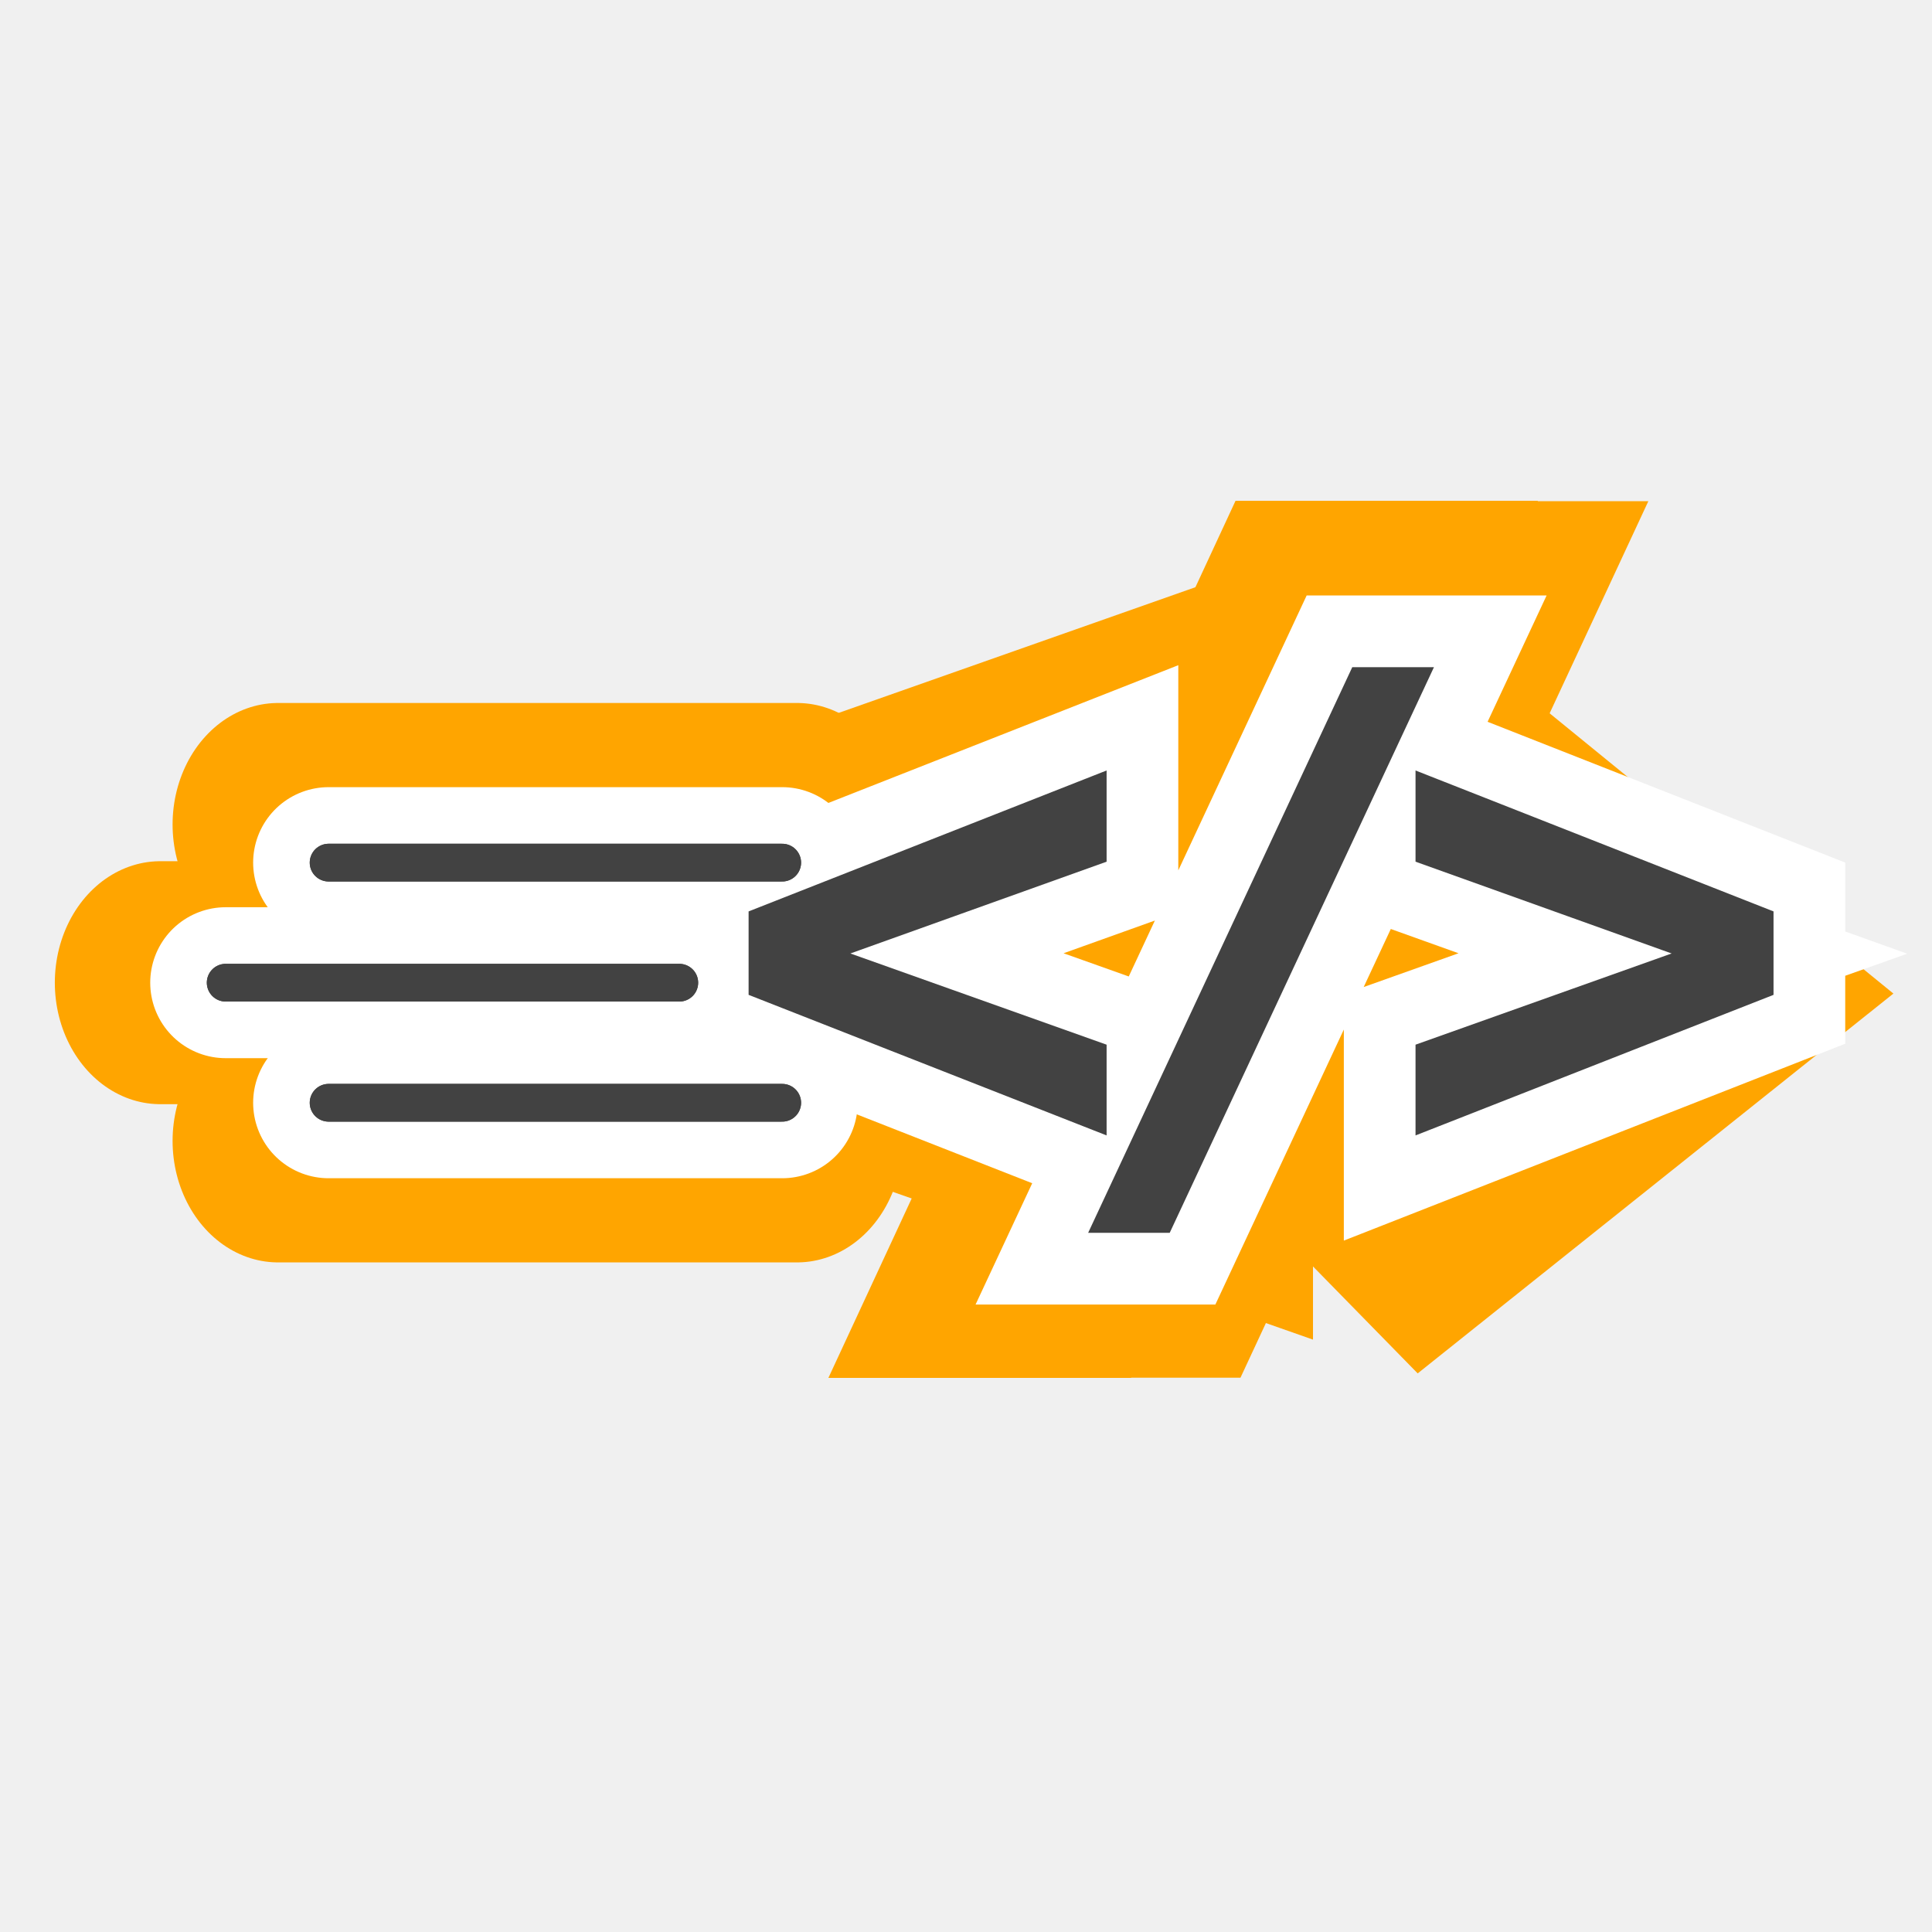
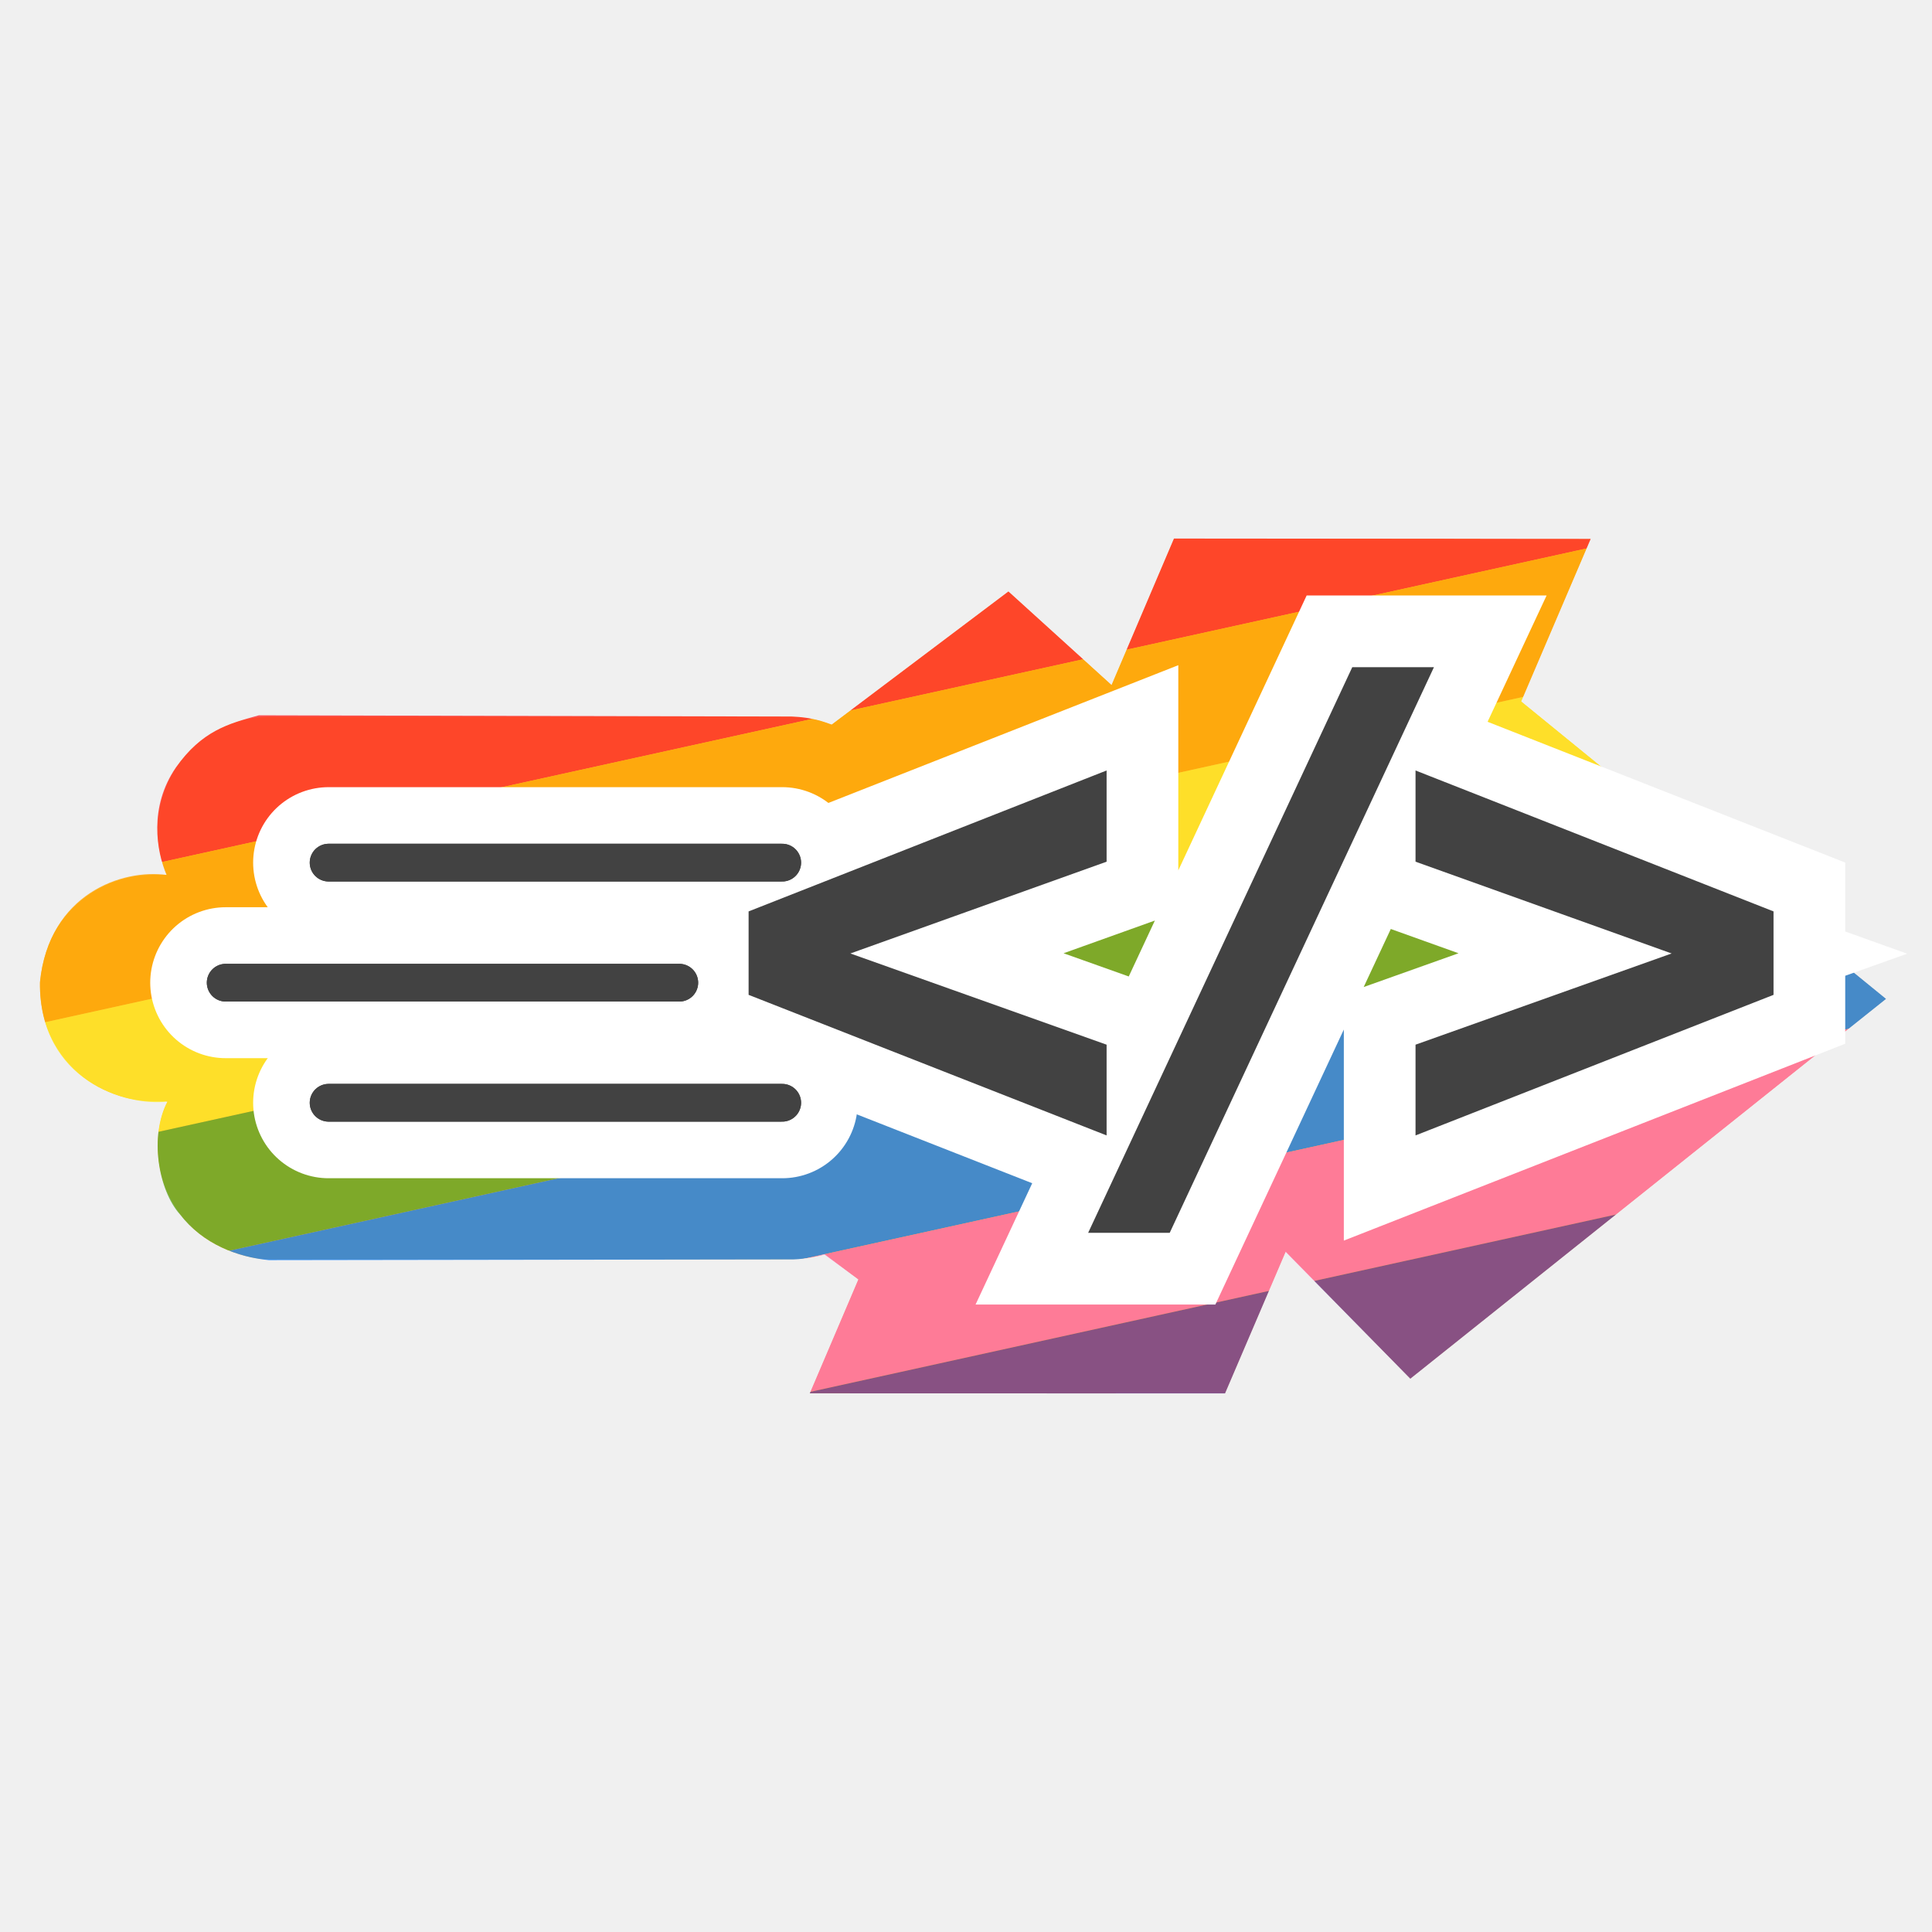
<svg xmlns="http://www.w3.org/2000/svg" width="256" height="256" viewBox="0 0 256 256" id="svg2" version="1.1" enable-background="new">
-   <defs id="defs26" />
+   <defs id="defs26">
+     <mask maskUnits="userSpaceOnUse" id="mask1022">
+       <path style="fill:#42f842;fill-opacity:1;stroke:none;stroke-width:0.955px;stroke-linecap:butt;stroke-linejoin:miter;stroke-opacity:1" d="m 44.97,111.26 c -3.538,-1.277 -7.22,-3.888 -9.022,-8.443 C 34.176,99.131 34.779,91.851 38.015,87.961 32.984,87.425 23.603,81.638 26.738,68.99 30.588,57.736 40.031,56.719 44.942,58.74 c -0.434,-3.364 0.02,-9.235 4.432,-13.564 4.22,-4.008 7.474,-4.151 11.377,-4.379 l 62.499,15.265 c 2.497,0.707 3.71,1.666 4.449,2.17 l 24.884,-12.136 9.194,14.972 11.883,-17.095 48.903,11.858 -13.211,18.968 33.567,48.655 -67.653,35.434 -10.689,-19.873 -11.518,16.517 -48.738,-11.786 9.245,-13.291 -3.19,-4.167 c -0.437,0.051 -2.311,0.059 -3.779,-0.248" id="path1024" />
+     </mask>
+     <mask maskUnits="userSpaceOnUse" id="mask1026">
+       <path style="fill:#42f842;fill-opacity:1;stroke:none;stroke-width:1px;stroke-linecap:butt;stroke-linejoin:miter;stroke-opacity:1" d="m 35.624,166.979 c -4.103,-0.411 -8.702,-2.084 -11.798,-6.089 -2.839,-3.168 -4.072,-10.386 -1.622,-14.926 -5.505,0.66 -17.001,-2.763 -16.916,-15.794 1.207,-11.842 11.017,-15.048 16.777,-14.237 -1.33,-3.168 -2.358,-8.981 1.233,-14.225 3.468,-4.887 6.903,-5.79 11.007,-6.928 l 70.597,0.166 c 2.845,0.101 4.387,0.749 5.304,1.065 l 23.416,-17.639 13.664,12.395 8.271,-19.407 55.218,0.046 -9.205,21.539 48.339,39.414 -63.034,50.327 -16.521,-16.808 -8.031,18.759 -55.023,-0.014 6.437,-15.09 -4.476,-3.301 c -0.454,0.152 -2.45,0.6 -4.095,0.647" id="path1028" />
+     </mask>
+   </defs>
  <g id="layer6" style="display:none">
    <rect style="display:inline;fill:#0078d7;fill-opacity:1;stroke:none;filter:url(#filter4154)" id="rect4151" width="255.064" height="256.579" x="0.468" y="-0.289" />
  </g>
-   <g style="display:inline" id="g852">
-     <text id="text840" y="172.379" x="77.663" style="font-style:normal;font-weight:normal;font-size:128.657px;line-height:0%;font-family:sans-serif;letter-spacing:0px;word-spacing:0px;fill:#89f842;fill-opacity:1;stroke:#ffa500;stroke-width:30.072;stroke-linecap:butt;stroke-linejoin:miter;stroke-miterlimit:4;stroke-dasharray:none;stroke-opacity:1;" xml:space="preserve" transform="scale(1.056837,0.9462197)">
-       <tspan style="font-style:normal;font-variant:normal;font-weight:bold;font-stretch:normal;font-size:128.657px;line-height:1.25;font-family:Consolas;-inkscape-font-specification:'Consolas Bold';letter-spacing:-15.036px;fill:#89f842;fill-opacity:1;stroke:#ffa500;stroke-width:30.072;stroke-miterlimit:4;stroke-dasharray:none;stroke-opacity:1;" y="172.379" x="77.663" id="tspan838">&lt;</tspan>
+   <g id="layer2">
+     <g id="g945" mask="url(#mask1026)">
+       <g id="text840-8" style="font-style:normal;font-weight:normal;font-size:128.657px;line-height:0%;font-family:sans-serif;letter-spacing:0px;word-spacing:0px;display:inline;fill:#89f842;fill-opacity:1;stroke:#ffa500;stroke-width:30.072;stroke-linecap:butt;stroke-linejoin:miter;stroke-miterlimit:4;stroke-dasharray:none;stroke-opacity:1" transform="scale(1.056837,0.9462197)" aria-label="&lt;">
+         <path id="path926" style="font-style:normal;font-variant:normal;font-weight:bold;font-stretch:normal;font-size:128.657px;line-height:1.25;font-family:Consolas;-inkscape-font-specification:'Consolas Bold';letter-spacing:-15.036px;fill:#89f842;fill-opacity:1;stroke:#ffa500;stroke-width:30.072;stroke-miterlimit:4;stroke-dasharray:none;stroke-opacity:1" d="m 125.489,174.569 -42.341,-35.682 42.341,-35.619 9.8,9.926 -31.159,25.568 31.159,25.882 z" />
+       </g>
+       <path style="fill:#42f842;fill-opacity:1;fill-rule:evenodd;stroke:#ffa500;stroke-width:30;stroke-linecap:round;stroke-linejoin:miter;stroke-miterlimit:4;stroke-dasharray:none;stroke-opacity:1" d="M 35.869,109.952 H 104.637" id="path842-2" />
+       <path style="fill:#42f842;fill-opacity:1;fill-rule:evenodd;stroke:#ffa500;stroke-width:30;stroke-linecap:round;stroke-linejoin:miter;stroke-miterlimit:4;stroke-dasharray:none;stroke-opacity:1" d="M 20.266,130.917 H 89.034" id="path844-4" />
+       <path style="fill:#42f842;fill-opacity:1;fill-rule:evenodd;stroke:#ffa500;stroke-width:30;stroke-linecap:round;stroke-linejoin:miter;stroke-miterlimit:4;stroke-dasharray:none;stroke-opacity:1" d="M 35.869,151.882 H 104.637" id="path846-5" />
+       <path d="m 183.486,78.206 66.424,54.153 -63.034,50.327 -33.734,-34.459 24.073,-18.436 -28.412,-30.889 z" style="font-style:normal;font-variant:normal;font-weight:bold;font-stretch:normal;font-size:76.658px;line-height:1.25;font-family:Consolas;-inkscape-font-specification:'Consolas Bold';letter-spacing:0px;word-spacing:0px;fill:#ffa500;fill-opacity:1;stroke:none;stroke-width:47.911;stroke-miterlimit:4;stroke-dasharray:none;stroke-opacity:1" id="path892-3" />
+       <g id="text862-6" style="font-style:normal;font-variant:normal;font-weight:bold;font-stretch:normal;font-size:109.693px;line-height:1.25;font-family:Consolas;-inkscape-font-specification:'Consolas Bold';letter-spacing:0px;word-spacing:0px;display:inline;fill:none;fill-opacity:1;stroke:#ffa500;stroke-width:25.709;stroke-miterlimit:4;stroke-dasharray:none;stroke-opacity:1" transform="scale(0.9968231,1.003187)" aria-label="/">
+         <path id="path923" style="font-size:109.693px;stroke:#ffa500;stroke-width:25.709;stroke-miterlimit:4;stroke-dasharray:none;stroke-opacity:1" d="m 139.831,171.192 h -12.694 l 37.386,-87.197 h 12.748 z" />
+       </g>
+       <g id="text862-2-0" style="font-style:normal;font-variant:normal;font-weight:bold;font-stretch:normal;font-size:109.783px;line-height:1.25;font-family:Consolas;-inkscape-font-specification:'Consolas Bold';letter-spacing:0px;word-spacing:0px;display:inline;fill:none;fill-opacity:1;stroke:#ffa500;stroke-width:25.73;stroke-miterlimit:4;stroke-dasharray:none;stroke-opacity:1" transform="scale(0.9982987,1.001704)" aria-label="/">
+         <path id="path920" style="font-size:109.783px;stroke:#ffa500;stroke-width:25.73;stroke-miterlimit:4;stroke-dasharray:none;stroke-opacity:1" d="m 154.138,171.42 h -12.704 l 37.416,-87.269 h 12.758 z" />
+       </g>
+     </g>
+     <g id="g1012" transform="matrix(1.066647,-0.2347719,0.2576191,0.9720505,-41.00535,69.38561)" mask="url(#mask1022)">
+       <rect y="39.625" x="25.102" height="17.324" width="224.86" id="rect949" style="opacity:1;fill:#ff2424;fill-opacity:1;stroke:none;stroke-width:47.911;stroke-linecap:round;stroke-miterlimit:4;stroke-dasharray:none;stroke-opacity:1" />
+       <rect y="56.949" x="25.102" height="17.324" width="224.86" id="rect949-5" style="opacity:1;fill:#ffa500;fill-opacity:1;stroke:none;stroke-width:47.911;stroke-linecap:round;stroke-miterlimit:4;stroke-dasharray:none;stroke-opacity:1" />
+       <rect y="74.274" x="25.102" height="17.324" width="224.86" id="rect949-0" style="opacity:1;fill:#ffec24;fill-opacity:1;stroke:none;stroke-width:47.911;stroke-linecap:round;stroke-miterlimit:4;stroke-dasharray:none;stroke-opacity:1" />
+       <rect y="91.598" x="25.102" height="17.324" width="224.86" id="rect949-8" style="opacity:1;fill:#59a524;fill-opacity:1;stroke:none;stroke-width:47.911;stroke-linecap:round;stroke-miterlimit:4;stroke-dasharray:none;stroke-opacity:1" />
+       <rect y="108.922" x="25.102" height="17.324" width="224.86" id="rect949-3" style="opacity:1;fill:#0078ff;fill-opacity:0.941;stroke:none;stroke-width:47.911;stroke-linecap:round;stroke-miterlimit:4;stroke-dasharray:none;stroke-opacity:1" />
+       <rect y="126.246" x="25.102" height="17.324" width="224.86" id="rect949-1" style="opacity:1;fill:#ff69b4;fill-opacity:1;stroke:none;stroke-width:47.911;stroke-linecap:round;stroke-miterlimit:4;stroke-dasharray:none;stroke-opacity:1" />
+       <rect y="143.57" x="25.102" height="17.324" width="224.86" id="rect949-35" style="opacity:1;fill:#663399;fill-opacity:1;stroke:none;stroke-width:47.911;stroke-linecap:round;stroke-miterlimit:4;stroke-dasharray:none;stroke-opacity:1" />
+     </g>
+   </g>
+   <g style="display:none" id="g852">
+     <text id="text840" y="172.379" x="77.663" style="font-style:normal;font-weight:normal;font-size:128.657px;line-height:0%;font-family:sans-serif;letter-spacing:0px;word-spacing:0px;fill:#89f842;fill-opacity:1;stroke:#ffa500;stroke-width:30.072;stroke-linecap:butt;stroke-linejoin:miter;stroke-miterlimit:4;stroke-dasharray:none;stroke-opacity:1" xml:space="preserve" transform="scale(1.056837,0.9462197)">
+       <tspan style="font-style:normal;font-variant:normal;font-weight:bold;font-stretch:normal;font-size:128.657px;line-height:1.25;font-family:Consolas;-inkscape-font-specification:'Consolas Bold';letter-spacing:-15.036px;fill:#89f842;fill-opacity:1;stroke:#ffa500;stroke-width:30.072;stroke-miterlimit:4;stroke-dasharray:none;stroke-opacity:1" y="172.379" x="77.663" id="tspan838">&lt;</tspan>
    </text>
    <g style="fill:#42f842;fill-opacity:1;stroke:#ffa500;stroke-width:24.432;stroke-miterlimit:4;stroke-dasharray:none;stroke-opacity:1" id="g848" transform="matrix(1.144141,0,0,1.317734,-18.92066,-1090.72)">
      <path style="fill:#42f842;fill-opacity:1;fill-rule:evenodd;stroke:#ffa500;stroke-width:24.432;stroke-linecap:round;stroke-linejoin:miter;stroke-miterlimit:4;stroke-dasharray:none;stroke-opacity:1" d="M 48.74,910.629 H 108.844" id="path842" />
      <path style="fill:#42f842;fill-opacity:1;fill-rule:evenodd;stroke:#ffa500;stroke-width:24.432;stroke-linecap:round;stroke-linejoin:miter;stroke-miterlimit:4;stroke-dasharray:none;stroke-opacity:1" d="M 35.103,926.539 H 95.207" id="path844" />
      <path style="fill:#42f842;fill-opacity:1;fill-rule:evenodd;stroke:#ffa500;stroke-width:24.432;stroke-linecap:round;stroke-linejoin:miter;stroke-miterlimit:4;stroke-dasharray:none;stroke-opacity:1" d="M 48.74,942.449 H 108.844" id="path846" />
    </g>
    <g aria-label="&gt;" transform="matrix(0.9882583,0,0,1.011881,-3.068124,0.1917578)" style="font-style:normal;font-variant:normal;font-weight:bold;font-stretch:normal;font-size:76.658px;line-height:1.25;font-family:Consolas;-inkscape-font-specification:'Consolas Bold';letter-spacing:0px;word-spacing:0px;fill:#ffa500;fill-opacity:1;stroke:#ff96ff;stroke-width:47.911;stroke-miterlimit:4;stroke-dasharray:none;stroke-opacity:1" id="text866">
      <path d="m 189.758,76.401 67.213,53.517 -63.783,49.736 -34.134,-34.054 24.359,-18.22 -28.75,-30.526 z" style="fill:#ffa500;fill-opacity:1;stroke:none;stroke-width:47.911;stroke-miterlimit:4;stroke-dasharray:none" id="path892" />
    </g>
-     <text xml:space="preserve" style="font-style:normal;font-variant:normal;font-weight:bold;font-stretch:normal;font-size:109.693px;line-height:1.25;font-family:Consolas;-inkscape-font-specification:'Consolas Bold';letter-spacing:0px;word-spacing:0px;fill:none;fill-opacity:1;stroke:#ffa500;stroke-width:25.709;stroke-miterlimit:4;stroke-dasharray:none;stroke-opacity:1;" x="124.26" y="158.974" id="text862" transform="scale(0.9968231,1.003187)">
-       <tspan id="tspan860" x="124.26" y="158.974" style="font-size:109.693px;stroke:#ffa500;stroke-width:25.709;stroke-miterlimit:4;stroke-dasharray:none;stroke-opacity:1;">/</tspan>
+     <text xml:space="preserve" style="font-style:normal;font-variant:normal;font-weight:bold;font-stretch:normal;font-size:109.693px;line-height:1.25;font-family:Consolas;-inkscape-font-specification:'Consolas Bold';letter-spacing:0px;word-spacing:0px;fill:none;fill-opacity:1;stroke:#ffa500;stroke-width:25.709;stroke-miterlimit:4;stroke-dasharray:none;stroke-opacity:1" x="124.26" y="158.974" id="text862" transform="scale(0.9968231,1.003187)">
+       <tspan id="tspan860" x="124.26" y="158.974" style="font-size:109.693px;stroke:#ffa500;stroke-width:25.709;stroke-miterlimit:4;stroke-dasharray:none;stroke-opacity:1">/</tspan>
    </text>
-     <text xml:space="preserve" style="font-style:normal;font-variant:normal;font-weight:bold;font-stretch:normal;font-size:109.783px;line-height:1.25;font-family:Consolas;-inkscape-font-specification:'Consolas Bold';letter-spacing:0px;word-spacing:0px;display:inline;fill:none;fill-opacity:1;stroke:#ffa500;stroke-width:25.73;stroke-miterlimit:4;stroke-dasharray:none;stroke-opacity:1;" x="138.551" y="159.191" id="text862-2" transform="scale(0.9982987,1.001704)">
-       <tspan id="tspan860-7" x="138.551" y="159.191" style="font-size:109.783px;stroke:#ffa500;stroke-width:25.73;stroke-miterlimit:4;stroke-dasharray:none;stroke-opacity:1;">/</tspan>
+     <text xml:space="preserve" style="font-style:normal;font-variant:normal;font-weight:bold;font-stretch:normal;font-size:109.783px;line-height:1.25;font-family:Consolas;-inkscape-font-specification:'Consolas Bold';letter-spacing:0px;word-spacing:0px;display:inline;fill:none;fill-opacity:1;stroke:#ffa500;stroke-width:25.73;stroke-miterlimit:4;stroke-dasharray:none;stroke-opacity:1" x="138.551" y="159.191" id="text862-2" transform="scale(0.9982987,1.001704)">
+       <tspan id="tspan860-7" x="138.551" y="159.191" style="font-size:109.783px;stroke:#ffa500;stroke-width:25.73;stroke-miterlimit:4;stroke-dasharray:none;stroke-opacity:1">/</tspan>
    </text>
  </g>
  <g id="layer7" style="display:inline">
    <g transform="translate(-5.197471,-796.3268)" id="g4167-4" style="display:inline;fill:#424242;fill-opacity:1;stroke:#ffffff;stroke-width:20;stroke-miterlimit:4;stroke-dasharray:none;stroke-opacity:1;filter:url(#filter4154-1)">
      <text id="text4136-5" y="950.842" x="101.015" style="font-style:normal;font-weight:normal;line-height:0%;font-family:sans-serif;letter-spacing:0px;word-spacing:0px;fill:#424242;fill-opacity:1;stroke:#ffffff;stroke-width:20;stroke-linecap:butt;stroke-linejoin:miter;stroke-miterlimit:4;stroke-dasharray:none;stroke-opacity:1" xml:space="preserve">
        <tspan dx="0" style="font-style:normal;font-variant:normal;font-weight:bold;font-stretch:normal;font-size:90px;line-height:1.25;font-family:Consolas;-inkscape-font-specification:'Consolas Bold';letter-spacing:-10px;fill:#424242;fill-opacity:1;stroke:#ffffff;stroke-width:20;stroke-miterlimit:4;stroke-dasharray:none;stroke-opacity:1" y="950.842" x="101.015" id="tspan4138-2">&lt;/&gt;</tspan>
      </text>
      <g style="stroke:#ffffff;stroke-width:20;stroke-miterlimit:4;stroke-dasharray:none;stroke-opacity:1" id="g4162-6">
        <path style="fill:#427442;fill-opacity:1;fill-rule:evenodd;stroke:#ffffff;stroke-width:20;stroke-linecap:round;stroke-linejoin:miter;stroke-miterlimit:4;stroke-dasharray:none;stroke-opacity:1" d="M 48.74,910.629 H 108.844" id="path4142-2" />
        <path style="fill:#427442;fill-opacity:1;fill-rule:evenodd;stroke:#ffffff;stroke-width:20;stroke-linecap:round;stroke-linejoin:miter;stroke-miterlimit:4;stroke-dasharray:none;stroke-opacity:1" d="M 35.103,926.539 H 95.207" id="path4142-8-9" />
        <path style="fill:#427442;fill-opacity:1;fill-rule:evenodd;stroke:#ffffff;stroke-width:20;stroke-linecap:round;stroke-linejoin:miter;stroke-miterlimit:4;stroke-dasharray:none;stroke-opacity:1" d="M 48.74,942.449 H 108.844" id="path4142-6-2" />
      </g>
    </g>
  </g>
  <g id="layer1" transform="translate(0,-796.3622)" style="display:inline;opacity:1">
    <g id="g4162" style="display:inline;fill:#424242;fill-opacity:1;stroke:#424242;stroke-opacity:1;filter:url(#filter4154-1-2)" transform="translate(-5.197468,0.035356)">
      <path id="path4142" d="M 48.74,910.629 H 108.844" style="fill:#424242;fill-opacity:1;fill-rule:evenodd;stroke:#424242;stroke-width:5;stroke-linecap:round;stroke-linejoin:miter;stroke-miterlimit:4;stroke-dasharray:none;stroke-opacity:1" />
      <path id="path4142-8" d="M 35.103,926.539 H 95.207" style="fill:#424242;fill-opacity:1;fill-rule:evenodd;stroke:#424242;stroke-width:5;stroke-linecap:round;stroke-linejoin:miter;stroke-miterlimit:4;stroke-dasharray:none;stroke-opacity:1" />
      <path id="path4142-6" d="M 48.74,942.449 H 108.844" style="fill:#424242;fill-opacity:1;fill-rule:evenodd;stroke:#424242;stroke-width:5;stroke-linecap:round;stroke-linejoin:miter;stroke-miterlimit:4;stroke-dasharray:none;stroke-opacity:1" />
    </g>
    <g id="g844" style="fill:#424242;fill-opacity:1" transform="translate(-3.068121,0.19182)">
      <text id="text4136" y="950.685" x="98.886" style="font-style:normal;font-weight:normal;line-height:0%;font-family:sans-serif;letter-spacing:0px;word-spacing:0px;display:inline;fill:#424242;fill-opacity:1;stroke:#424242;stroke-width:1;stroke-linecap:butt;stroke-linejoin:miter;stroke-miterlimit:4;stroke-dasharray:none;stroke-opacity:1;filter:url(#filter4154-1-2)" xml:space="preserve">
        <tspan dx="0" style="font-style:normal;font-variant:normal;font-weight:bold;font-stretch:normal;font-size:90px;line-height:1.25;font-family:Consolas;-inkscape-font-specification:'Consolas Bold';letter-spacing:-10px;fill:#424242;fill-opacity:1;stroke:#424242;stroke-width:1;stroke-miterlimit:4;stroke-dasharray:none;stroke-opacity:1" y="950.685" x="98.886" id="tspan4138">&lt;/&gt;</tspan>
      </text>
      <path id="top-horiz-line" d="M 46.611,910.473 H 106.715" style="fill:#424242;fill-opacity:1;fill-rule:evenodd;stroke:#424242;stroke-width:5;stroke-linecap:round;stroke-linejoin:miter;stroke-miterlimit:4;stroke-dasharray:none;stroke-opacity:1;filter:url(#filter4154-1-2-8)" />
      <path id="mid-horiz-line" d="M 32.973,926.382 H 93.078" style="fill:#424242;fill-opacity:1;fill-rule:evenodd;stroke:#424242;stroke-width:5;stroke-linecap:round;stroke-linejoin:miter;stroke-miterlimit:4;stroke-dasharray:none;stroke-opacity:1;filter:url(#filter4154-1-2-8)" />
      <path id="bottom-horiz-line" d="M 46.611,942.292 H 106.715" style="fill:#424242;fill-opacity:1;fill-rule:evenodd;stroke:#424242;stroke-width:5;stroke-linecap:round;stroke-linejoin:miter;stroke-miterlimit:4;stroke-dasharray:none;stroke-opacity:1;filter:url(#filter4154-1-2-8)" />
    </g>
  </g>
</svg>
